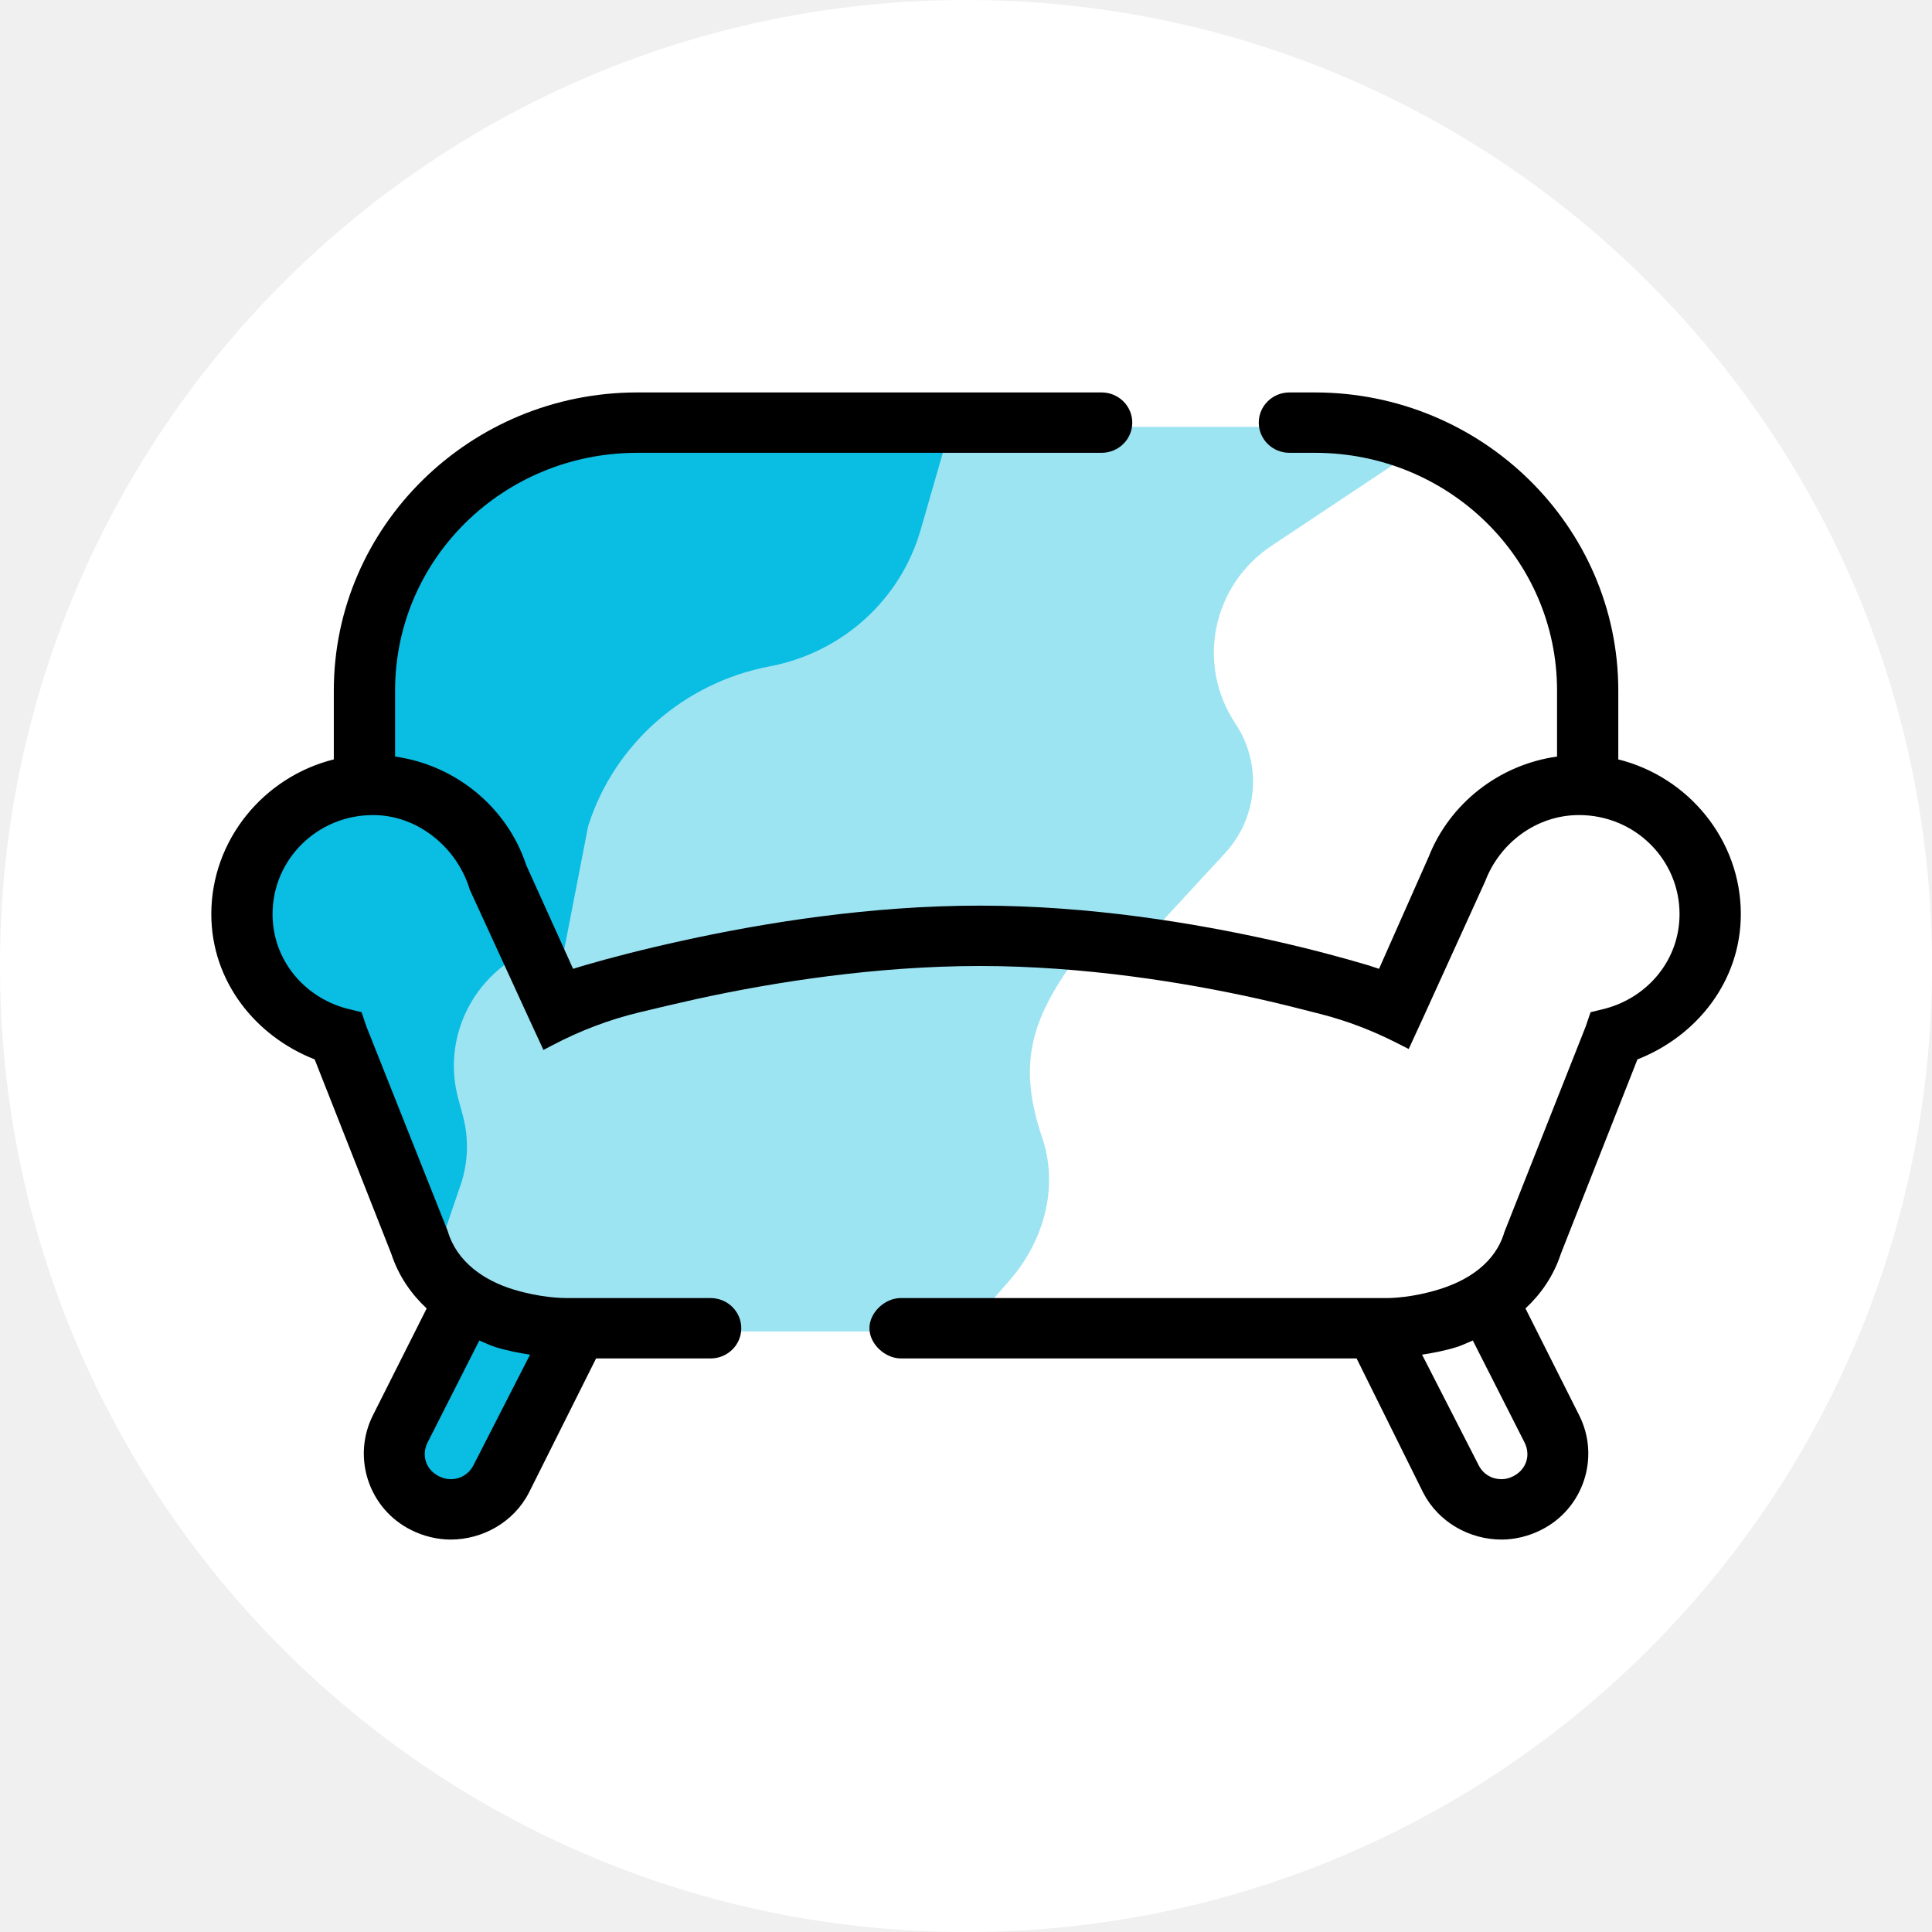
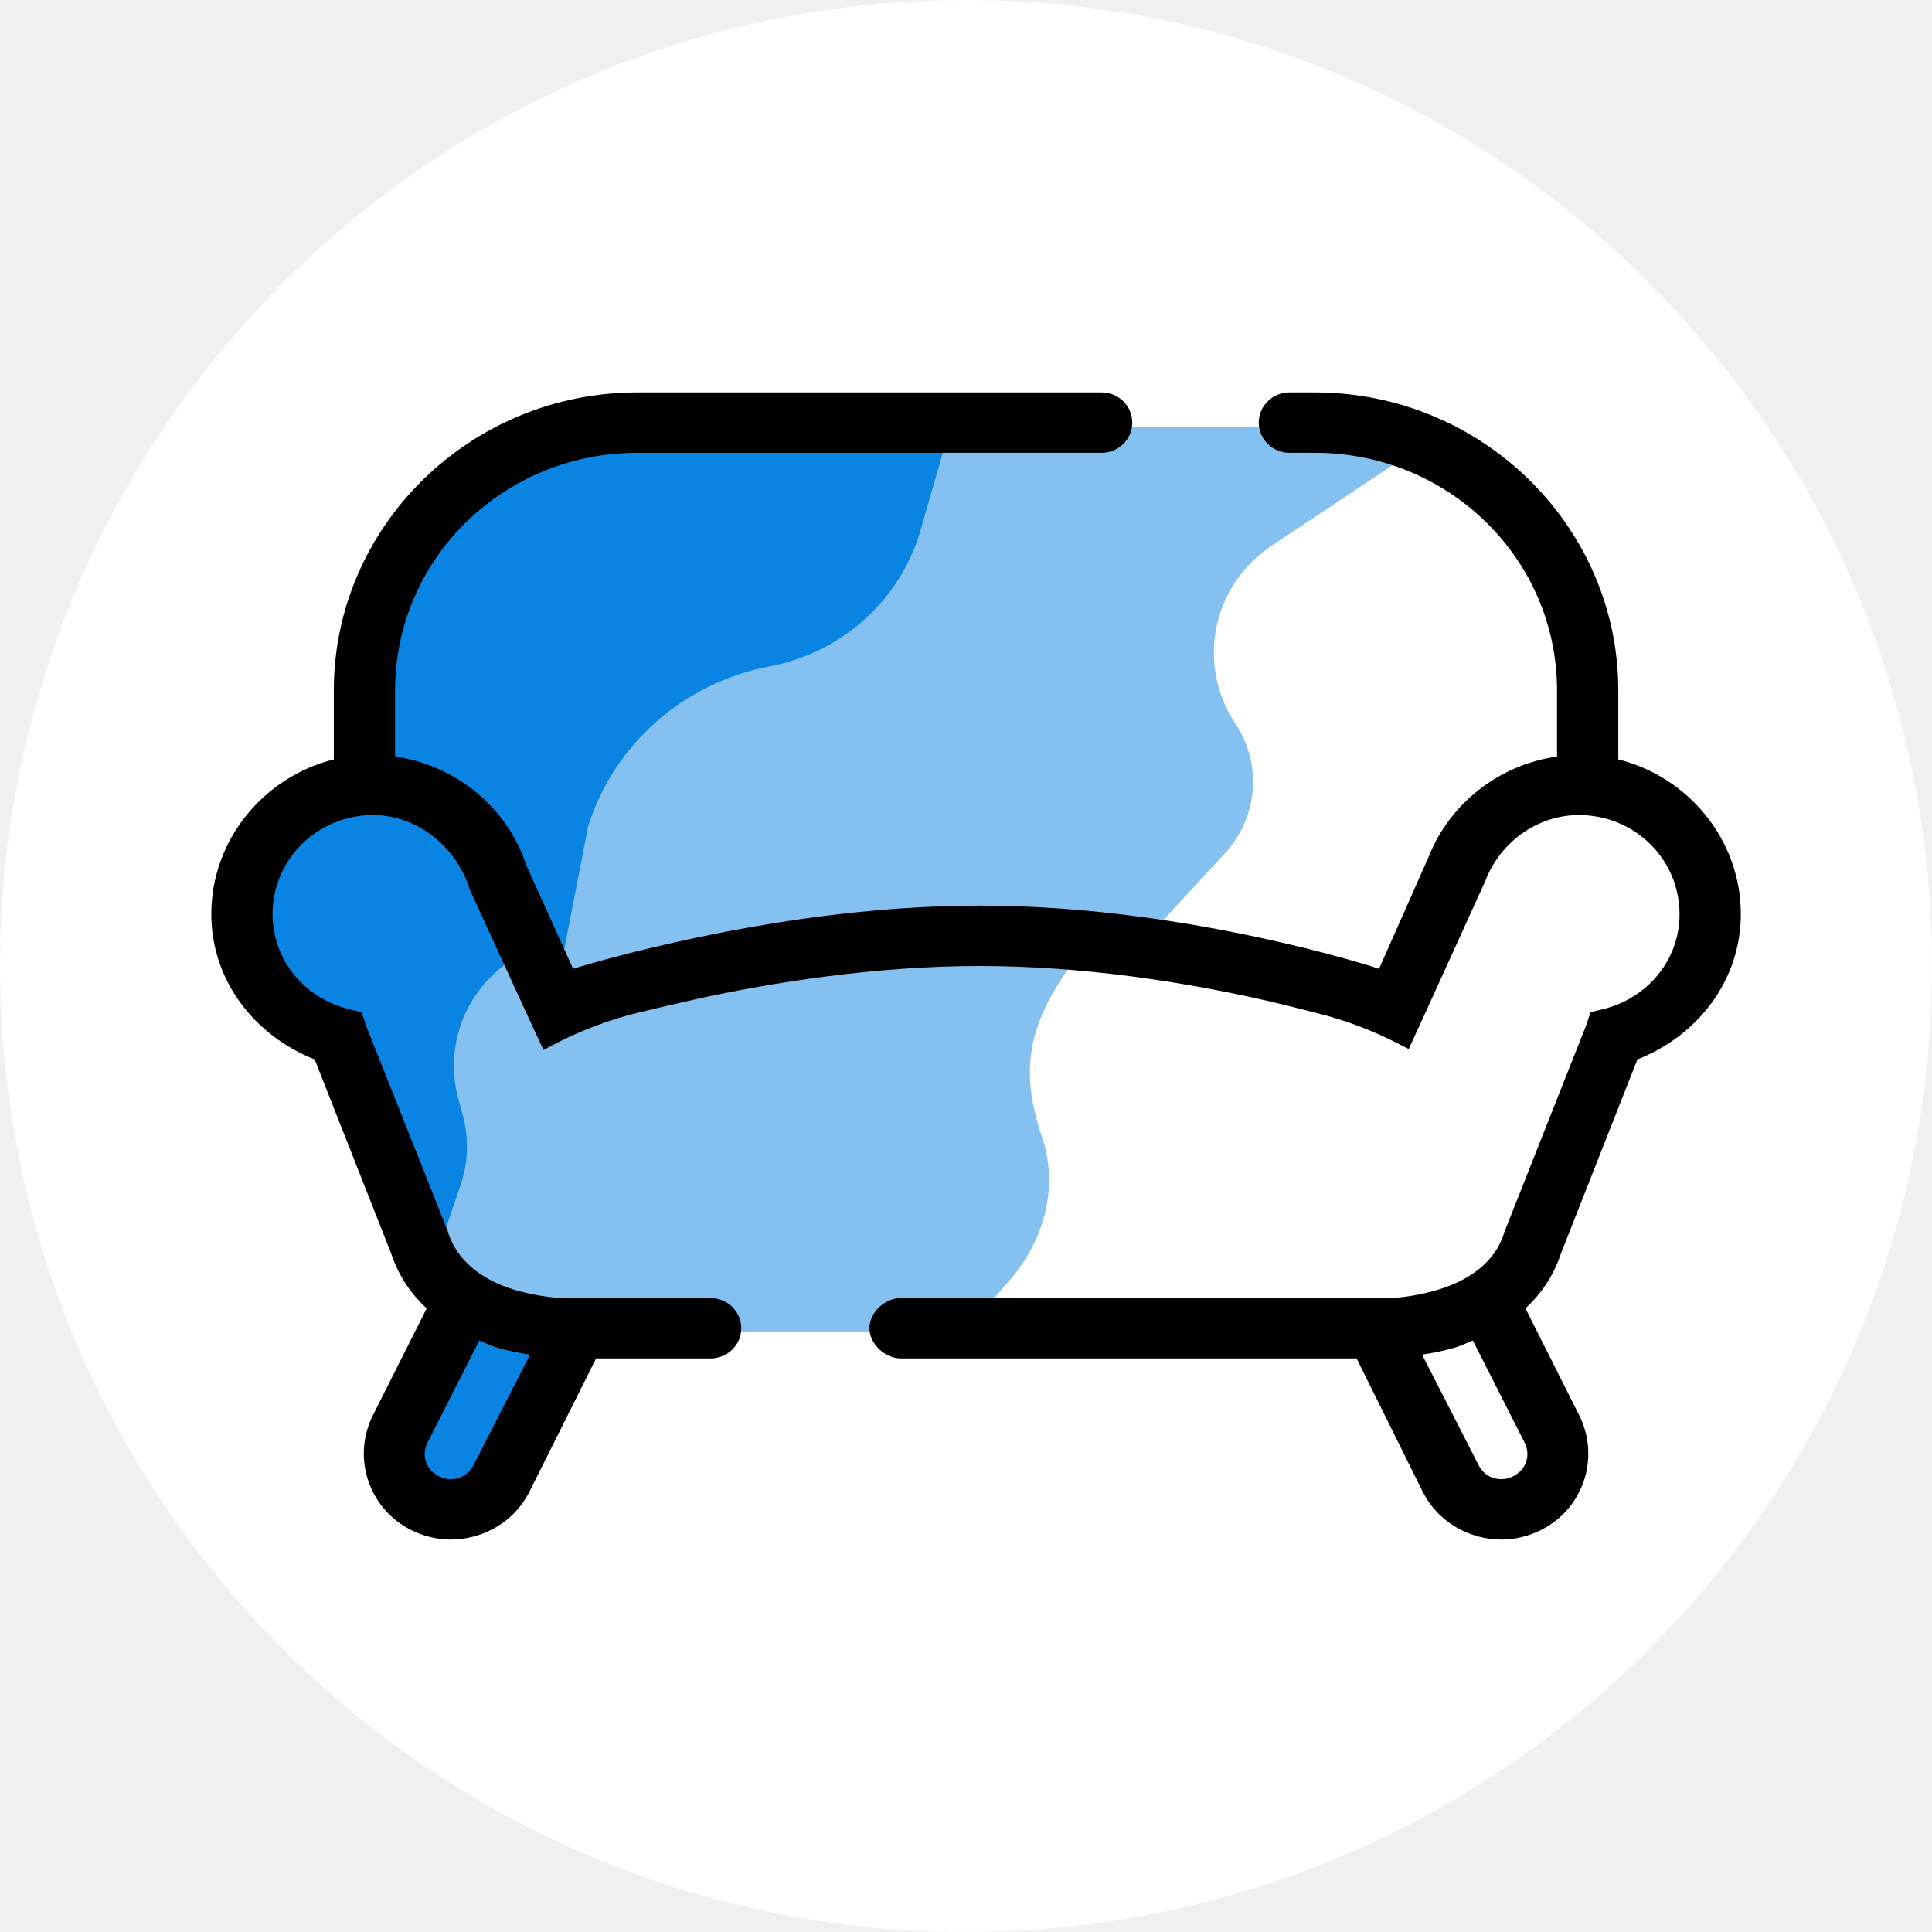
<svg xmlns="http://www.w3.org/2000/svg" width="64" height="64" viewBox="0 0 64 64" fill="none">
  <circle cx="32" cy="32" r="32" fill="white" />
  <path d="M38.667 14.583H46.583L51.333 17.75L52.917 25.667L54.5 26.458L56.875 29.625L56.083 32L53.708 34.375L50.542 42.292L49.75 43.875L51.333 48.625L49.75 50.208L45 43.875H30.75L38.667 14.583Z" fill="white" />
-   <path d="M15.282 43.028L19.667 44.248L17.061 49.939L14.774 50.221L13.09 48.626L15.282 43.028Z" fill="#0ABDE3" />
-   <path d="M28.124 14.196C28.183 14.159 28.252 14.139 28.322 14.139H47.596C47.731 14.139 47.785 14.312 47.673 14.386L42.122 18.08C40.154 19.39 39.62 22.012 40.923 23.967C41.817 25.309 41.676 27.076 40.58 28.263L37.852 31.218C37.827 31.245 37.792 31.26 37.754 31.26H28.251C28.227 31.26 28.202 31.262 28.179 31.267L19.342 33.023C19.176 33.056 19.009 32.972 18.938 32.821L14.441 23.265C14.365 23.103 14.421 22.909 14.574 22.812L28.124 14.196Z" fill="#9DE4F3" />
-   <path d="M17.476 14.23C17.543 14.171 17.63 14.139 17.72 14.139H31.244C31.363 14.139 31.449 14.251 31.416 14.363L30.496 17.558C29.83 19.872 27.897 21.619 25.498 22.074C22.657 22.613 20.347 24.645 19.484 27.364L18.631 31.76C18.591 31.888 18.165 31.032 18.075 30.931L13.021 25.566C12.966 25.504 12.777 25.3 12.74 25.191C12.732 25.169 12.732 25.144 12.729 25.121L12.358 22.374V20.475L13.254 18.124C13.269 18.084 13.276 18.041 13.286 17.998C13.302 17.926 13.342 17.86 13.399 17.81L17.476 14.23Z" fill="#0ABDE3" />
-   <path d="M18.38 32.574C18.448 32.705 18.589 32.782 18.738 32.769L35.497 31.514C35.632 31.504 35.711 31.66 35.622 31.76C34.126 33.815 33.714 35.296 34.526 37.694C35.078 39.324 34.585 41.103 33.449 42.407L32.333 43.688C32.29 43.747 31.798 43.98 31.724 43.987L31.131 44.101C31.108 44.105 31.084 44.107 31.061 44.107H22.715L17.245 43.587C17.169 43.58 17.096 43.548 17.038 43.498L14.093 40.923C14.042 40.879 14.005 40.822 13.986 40.759L12.983 37.499C12.973 37.466 12.968 37.431 12.968 37.395V31.955C12.968 31.888 12.987 31.823 13.022 31.766L15.388 27.99C15.538 27.751 15.896 27.766 16.025 28.016L18.38 32.574Z" fill="#9DE4F3" />
-   <path d="M11.237 26.461C11.27 26.438 11.299 26.41 11.329 26.383C11.418 26.304 11.542 26.272 11.661 26.301L15.482 27.225C15.587 27.25 15.675 27.32 15.723 27.415L17.693 31.351C17.706 31.378 17.694 31.41 17.666 31.422C15.69 32.233 14.627 34.359 15.181 36.395L15.331 36.948C15.537 37.708 15.512 38.511 15.257 39.257L14.409 41.741C14.348 41.917 14.094 41.913 14.04 41.735L12.158 35.564C12.139 35.499 12.101 35.441 12.05 35.397L9.674 33.342C9.625 33.3 9.589 33.246 9.568 33.186L8.524 30.119C8.492 30.024 8.502 29.921 8.549 29.834C8.569 29.797 8.592 29.761 8.608 29.721L9.368 27.748L11.237 26.461Z" fill="#0ABDE3" />
+   <path d="M15.282 43.028L19.667 44.248L17.061 49.939L14.774 50.221L13.09 48.626L15.282 43.028Z" fill="#0984E3" />
+   <path d="M28.124 14.196C28.183 14.159 28.252 14.139 28.322 14.139H47.596C47.731 14.139 47.785 14.312 47.673 14.386L42.122 18.08C40.154 19.39 39.62 22.012 40.923 23.967C41.817 25.309 41.676 27.076 40.58 28.263L37.852 31.218C37.827 31.245 37.792 31.26 37.754 31.26H28.251C28.227 31.26 28.202 31.262 28.179 31.267L19.342 33.023C19.176 33.056 19.009 32.972 18.938 32.821L14.441 23.265C14.365 23.103 14.421 22.909 14.574 22.812L28.124 14.196Z" fill="#84C1F1" />
+   <path d="M17.476 14.23C17.543 14.171 17.63 14.139 17.72 14.139H31.244C31.363 14.139 31.449 14.251 31.416 14.363L30.496 17.558C29.83 19.872 27.897 21.619 25.498 22.074C22.657 22.613 20.347 24.645 19.484 27.364L18.631 31.76C18.591 31.888 18.165 31.032 18.075 30.931L13.021 25.566C12.966 25.504 12.777 25.3 12.74 25.191C12.732 25.169 12.732 25.144 12.729 25.121L12.358 22.374V20.475L13.254 18.124C13.269 18.084 13.276 18.041 13.286 17.998C13.302 17.926 13.342 17.86 13.399 17.81L17.476 14.23Z" fill="#0984E3" />
+   <path d="M18.38 32.574C18.448 32.705 18.589 32.782 18.738 32.769L35.497 31.514C35.632 31.504 35.711 31.66 35.622 31.76C34.126 33.815 33.714 35.296 34.526 37.694C35.078 39.324 34.585 41.103 33.449 42.407L32.333 43.688C32.29 43.747 31.798 43.98 31.724 43.987L31.131 44.101C31.108 44.105 31.084 44.107 31.061 44.107H22.715L17.245 43.587C17.169 43.58 17.096 43.548 17.038 43.498L14.093 40.923C14.042 40.879 14.005 40.822 13.986 40.759L12.983 37.499C12.973 37.466 12.968 37.431 12.968 37.395V31.955C12.968 31.888 12.987 31.823 13.022 31.766L15.388 27.99C15.538 27.751 15.896 27.766 16.025 28.016L18.38 32.574Z" fill="#84C1F1" />
+   <path d="M11.237 26.461C11.27 26.438 11.299 26.41 11.329 26.383C11.418 26.304 11.542 26.272 11.661 26.301L15.482 27.225C15.587 27.25 15.675 27.32 15.723 27.415L17.693 31.351C17.706 31.378 17.694 31.41 17.666 31.422C15.69 32.233 14.627 34.359 15.181 36.395L15.331 36.948C15.537 37.708 15.512 38.511 15.257 39.257L14.409 41.741C14.348 41.917 14.094 41.913 14.04 41.735L12.158 35.564C12.139 35.499 12.101 35.441 12.05 35.397L9.674 33.342C9.625 33.3 9.589 33.246 9.568 33.186L8.524 30.119C8.492 30.024 8.502 29.921 8.549 29.834C8.569 29.797 8.592 29.761 8.608 29.721L9.368 27.748L11.237 26.461Z" fill="#0984E3" />
  <path d="M21.109 13C15.581 13 11.058 17.426 11.058 22.875V25.156C8.736 25.734 7 27.824 7 30.281C7 32.496 8.451 34.32 10.424 35.094L12.961 41.531C13.207 42.281 13.631 42.875 14.134 43.344L12.358 46.875C11.649 48.269 12.212 49.988 13.627 50.687C14.035 50.891 14.491 51 14.927 51C15.985 51 17.023 50.426 17.526 49.437L19.746 45H23.54C24.101 45 24.556 44.552 24.556 44C24.556 43.448 24.101 43 23.54 43H21.603H31.349H29.837C29.309 43 28.801 43.48 28.801 44C28.801 44.517 29.311 44.996 29.837 45H44.939L47.14 49.437C47.644 50.426 48.682 51 49.74 51C50.176 51 50.632 50.891 51.04 50.687C52.455 49.988 53.018 48.269 52.308 46.875L50.533 43.344C51.036 42.875 51.46 42.281 51.706 41.531L54.242 35.094C56.216 34.32 57.667 32.496 57.667 30.281C57.667 27.824 55.931 25.734 53.608 25.156V22.875C53.608 17.426 49.086 13 43.557 13H21.109ZM21.109 15H36.492C37.053 15 37.508 14.552 37.508 14C37.508 13.448 37.053 13 36.492 13H32.46H43.557H42.714C42.153 13 41.698 13.448 41.698 14C41.698 14.552 42.153 15 42.714 15H43.557C47.988 15 51.579 18.508 51.579 22.875V25.062C49.645 25.332 48.02 26.629 47.33 28.375L45.682 32.094C45.547 32.051 45.468 32.02 45.301 31.969C44.536 31.742 43.454 31.445 42.162 31.156C39.574 30.578 36.11 30 32.46 30C28.81 30 25.279 30.574 22.631 31.156C21.307 31.445 20.186 31.738 19.397 31.969C19.219 32.02 19.128 32.051 18.985 32.094L17.431 28.656C16.813 26.77 15.121 25.348 13.088 25.062V22.875C13.088 18.508 16.678 15 21.109 15ZM12.358 27C13.868 27 15.156 28.109 15.561 29.469L17.526 33.75L18.002 34.781L18.301 34.624C19.208 34.147 20.17 33.779 21.169 33.538C21.802 33.386 22.52 33.216 23.075 33.094C25.623 32.535 29.028 32 32.46 32C35.892 32 39.233 32.539 41.718 33.094C42.315 33.227 43.111 33.427 43.776 33.599C44.633 33.82 45.46 34.139 46.248 34.538L46.665 34.75L47.14 33.719L49.201 29.188C49.673 27.945 50.877 27 52.308 27C54.151 27 55.637 28.465 55.637 30.281C55.637 31.789 54.599 33.023 53.196 33.406L52.689 33.531L52.53 34L49.835 40.812C49.538 41.832 48.63 42.422 47.647 42.719C46.803 42.977 46.133 43 45.935 43H21.603H18.763C18.597 43 17.891 42.984 17.019 42.719C16.036 42.422 15.129 41.801 14.832 40.781L12.136 34L11.978 33.531L11.471 33.406C10.064 33.023 9.029 31.789 9.029 30.281C9.029 28.465 10.515 27 12.358 27ZM15.878 44.406C16.056 44.477 16.246 44.574 16.417 44.625C16.825 44.75 17.205 44.82 17.558 44.875L15.688 48.531C15.533 48.836 15.244 49 14.927 49C14.8 49 14.673 48.969 14.546 48.906C14.11 48.691 13.948 48.211 14.166 47.781L15.878 44.406ZM48.789 44.406L50.501 47.781C50.719 48.211 50.556 48.691 50.12 48.906C49.994 48.969 49.867 49 49.74 49C49.423 49 49.134 48.84 48.979 48.531L47.108 44.875C47.461 44.82 47.842 44.75 48.25 44.625C48.42 44.574 48.611 44.477 48.789 44.406Z" fill="black" />
</svg>
